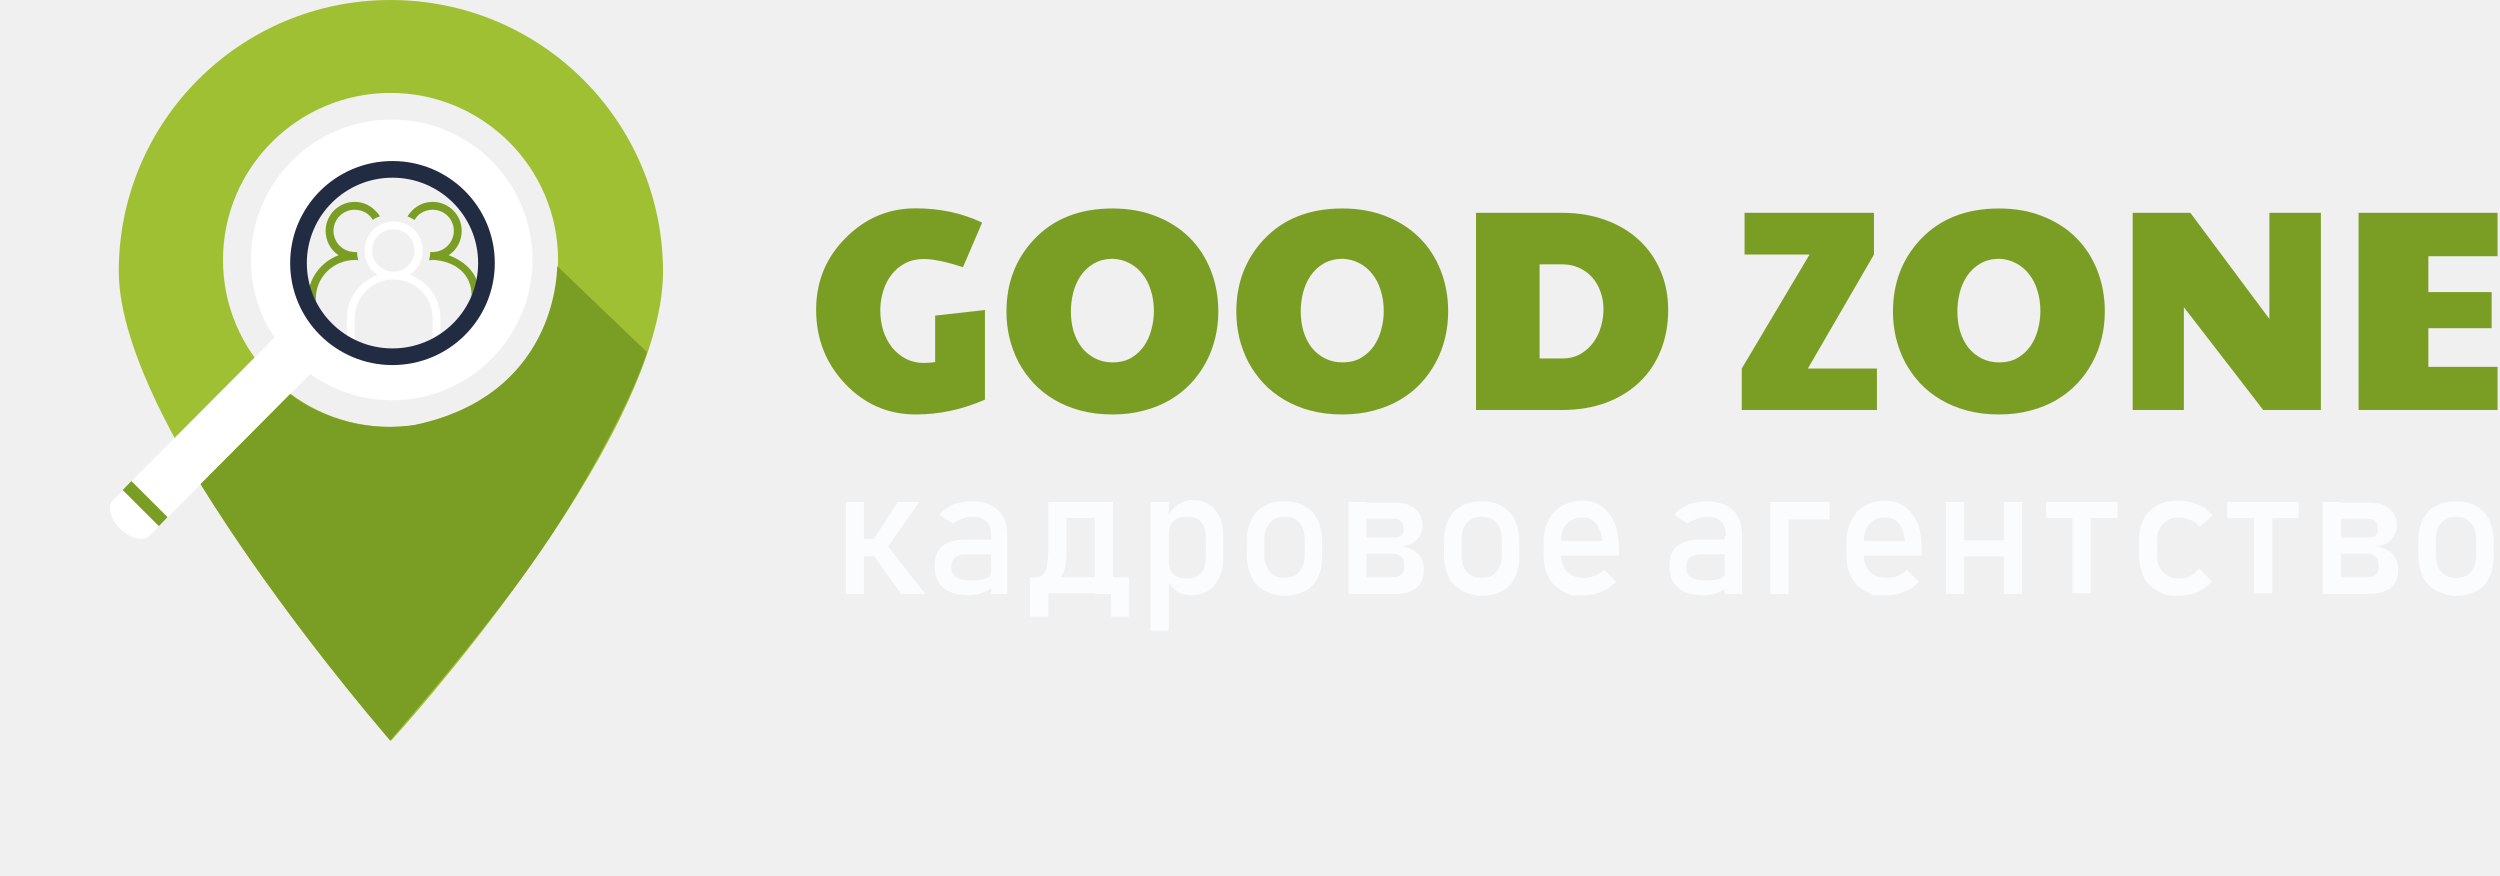
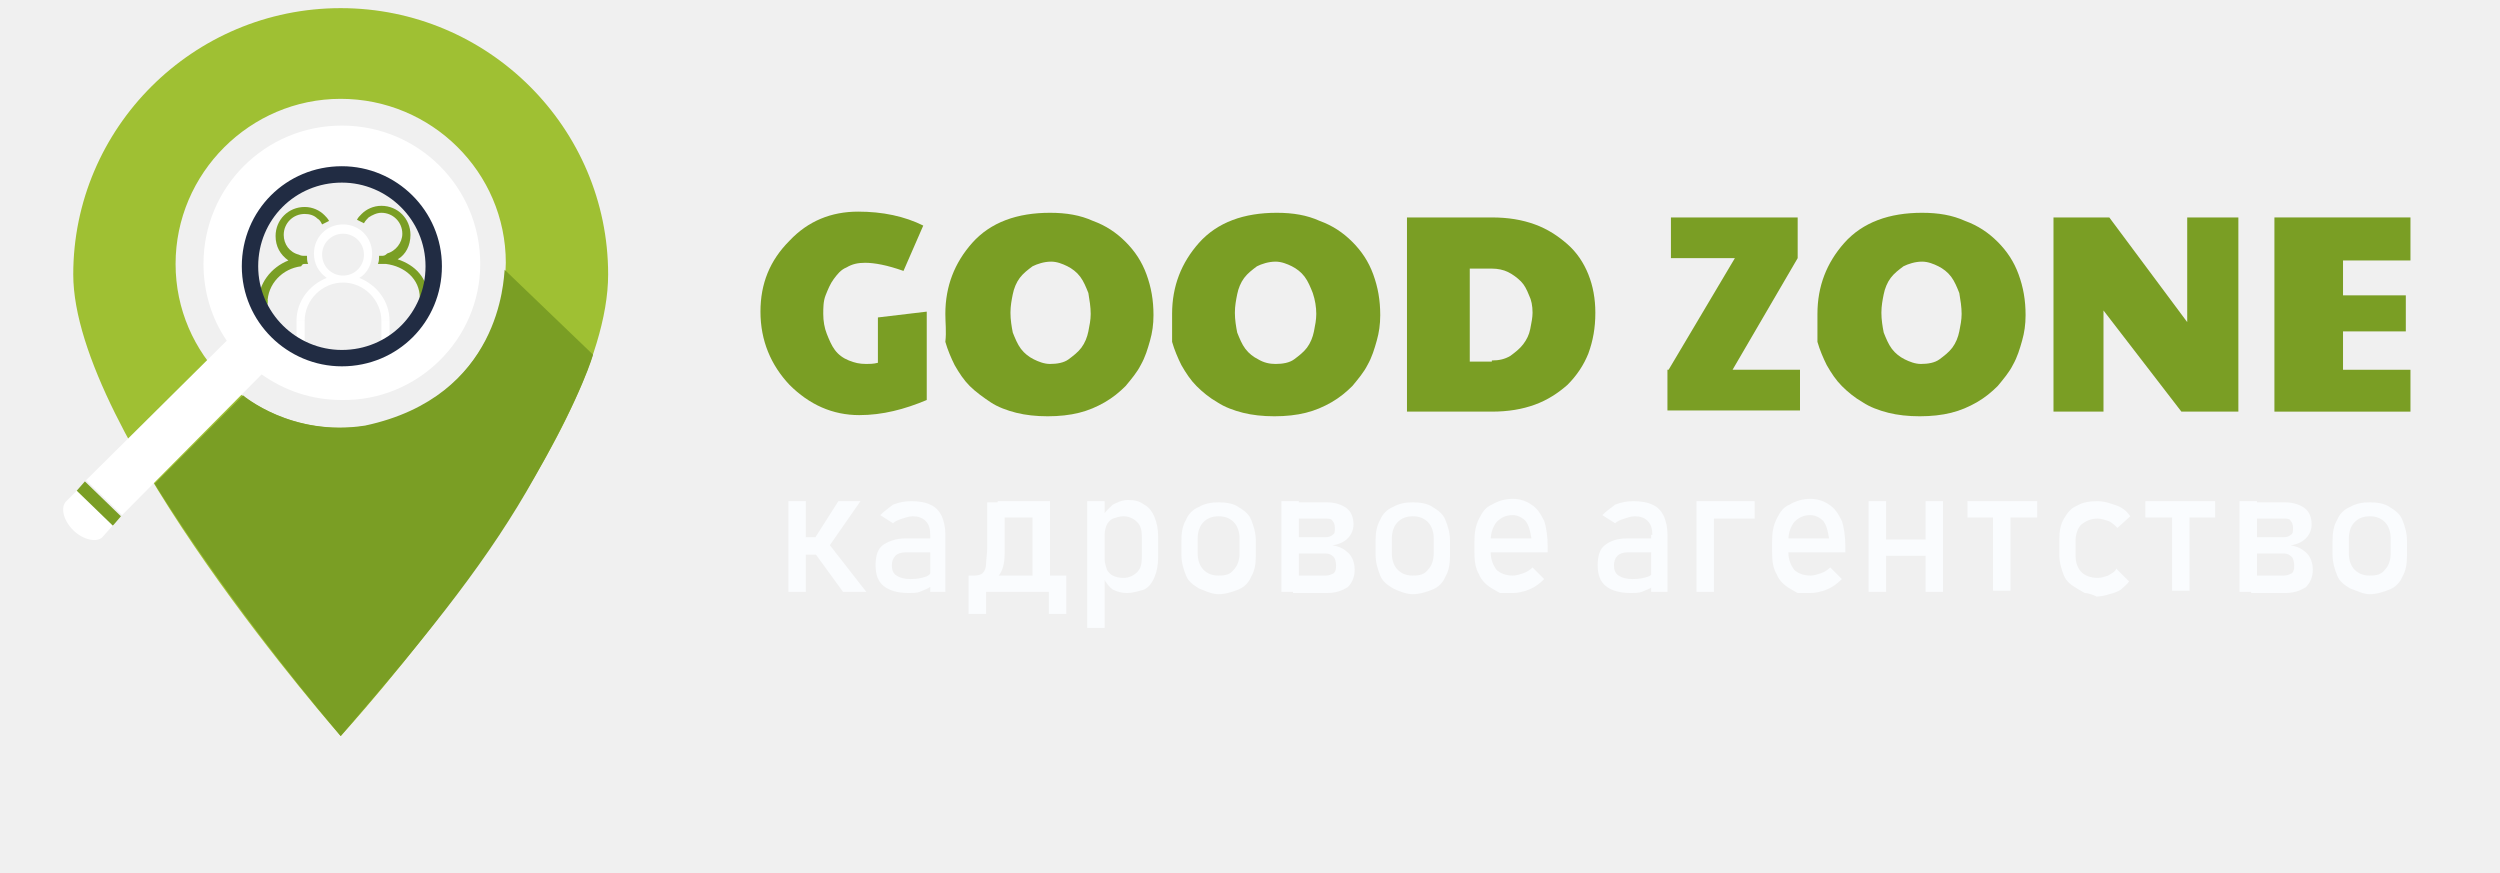
- <svg xmlns="http://www.w3.org/2000/svg" width="300" height="105" viewBox="0 0 300 105" fill="none">
-   <path d="M46.861 0C28.834 0 14.252 14.583 14.252 32.554C14.252 51.794 46.909 88.911 46.909 88.911C46.909 88.911 79.565 53.206 79.565 32.554C79.518 14.583 64.936 0 46.861 0ZM46.861 51.23C35.771 51.23 26.758 42.245 26.758 31.189C26.758 20.134 35.771 11.149 46.861 11.149C57.952 11.149 66.965 20.134 66.965 31.189C66.965 42.292 57.999 51.23 46.861 51.23Z" fill="#9FC033" />
-   <path d="M18.971 63.273L19.16 63.085L14.818 58.757L14.724 58.851L13.591 59.98C12.836 60.733 13.214 62.285 14.441 63.461C15.62 64.637 17.225 65.013 17.933 64.308L18.971 63.273Z" fill="white" />
-   <path d="M20.104 62.05L15.762 57.722L14.724 58.804L19.066 63.132L19.207 62.991L20.104 62.05Z" fill="#7A9E24" />
-   <path d="M63.898 31.189C63.898 21.875 56.347 14.348 47.003 14.348C37.659 14.348 30.108 21.875 30.108 31.189C30.108 34.624 31.146 37.823 32.94 40.504L15.809 57.722L20.151 62.05L37.234 44.879C40.019 46.855 43.369 48.031 47.05 48.031C56.3 48.031 63.898 40.504 63.898 31.189ZM35.111 31.425C35.111 24.886 40.443 19.57 47.003 19.57C53.562 19.57 58.895 24.886 58.895 31.425C58.895 37.964 53.562 43.28 47.003 43.28C40.396 43.28 35.111 37.964 35.111 31.425Z" fill="white" />
-   <path d="M49.174 32.977C50.118 32.366 50.731 31.284 50.731 30.061C50.731 28.132 49.174 26.579 47.239 26.579C45.304 26.579 43.747 28.132 43.747 30.061C43.747 31.284 44.36 32.366 45.304 32.977C43.181 33.777 41.623 35.8 41.623 38.199H42.567C42.567 35.612 44.644 33.542 47.239 33.542C49.835 33.542 51.911 35.612 51.911 38.199H52.855C52.855 35.8 51.298 33.73 49.174 32.977ZM44.644 30.061C44.644 28.649 45.776 27.52 47.192 27.52C48.608 27.52 49.74 28.649 49.74 30.061C49.74 31.472 48.608 32.601 47.192 32.601C45.823 32.601 44.644 31.472 44.644 30.061Z" fill="white" />
-   <path d="M53.846 30.625C54.79 30.013 55.403 28.931 55.403 27.708C55.403 25.78 53.846 24.227 51.911 24.227C50.967 24.227 50.118 24.604 49.504 25.215C49.268 25.45 49.079 25.686 48.891 25.968C49.174 26.062 49.457 26.25 49.74 26.391C49.929 26.109 50.118 25.874 50.354 25.686C50.778 25.356 51.345 25.168 51.911 25.168C53.327 25.168 54.459 26.297 54.459 27.708C54.459 28.884 53.657 29.872 52.572 30.155C52.336 30.202 52.1 30.249 51.864 30.249C51.769 30.249 51.722 30.249 51.628 30.249C51.628 30.578 51.581 30.907 51.486 31.237C51.628 31.237 51.769 31.189 51.911 31.189C52.1 31.189 52.288 31.189 52.477 31.237C54.79 31.519 56.583 33.024 56.583 35.376H57.527C57.527 32.977 55.969 31.425 53.846 30.625Z" fill="#7A9E24" />
-   <path d="M42.567 31.189C42.709 31.189 42.85 31.189 42.992 31.237C42.897 30.907 42.85 30.578 42.85 30.249C42.756 30.249 42.709 30.249 42.614 30.249C42.378 30.249 42.142 30.202 41.906 30.155C40.821 29.872 40.019 28.884 40.019 27.708C40.019 26.297 41.151 25.168 42.567 25.168C43.133 25.168 43.7 25.356 44.124 25.686C44.36 25.874 44.596 26.109 44.738 26.391C44.974 26.203 45.257 26.062 45.587 25.968C45.446 25.686 45.21 25.45 44.974 25.215C44.36 24.604 43.511 24.227 42.567 24.227C40.632 24.227 39.075 25.78 39.075 27.708C39.075 28.931 39.688 30.013 40.632 30.625C38.508 31.425 36.951 33.448 36.951 35.847H37.895C37.895 33.448 39.688 31.519 42.001 31.237C42.19 31.237 42.378 31.189 42.567 31.189Z" fill="#7A9E24" />
-   <path d="M115.559 32.058C113.556 31.408 111.981 31.083 110.833 31.083C109.989 31.083 109.241 31.257 108.588 31.604C107.946 31.951 107.406 32.411 106.967 32.982C106.528 33.553 106.196 34.214 105.971 34.965C105.746 35.704 105.634 36.466 105.634 37.25C105.634 38.124 105.758 38.947 106.005 39.721C106.264 40.482 106.618 41.149 107.069 41.72C107.53 42.28 108.081 42.728 108.723 43.065C109.364 43.389 110.068 43.552 110.833 43.552C111.249 43.552 111.711 43.518 112.217 43.451V37.872L118.193 37.2V47.955C115.503 49.142 112.735 49.736 109.888 49.736C106.579 49.736 103.76 48.515 101.431 46.072C99.101 43.619 97.936 40.65 97.936 37.166C97.936 33.772 99.124 30.893 101.498 28.529C103.839 26.176 106.624 25 109.854 25C112.802 25 115.469 25.571 117.855 26.714L115.559 32.058Z" fill="#7A9E24" />
-   <path d="M120.775 37.401C120.775 33.985 121.867 31.105 124.05 28.764C126.38 26.266 129.531 25.017 133.503 25.017C135.439 25.017 137.189 25.331 138.753 25.958C140.317 26.574 141.651 27.431 142.754 28.529C143.857 29.627 144.706 30.938 145.303 32.461C145.899 33.973 146.197 35.62 146.197 37.401C146.197 38.477 146.074 39.53 145.826 40.561C145.578 41.591 145.207 42.566 144.712 43.485C144.228 44.392 143.626 45.232 142.906 46.005C142.185 46.767 141.353 47.428 140.407 47.988C139.473 48.537 138.427 48.963 137.268 49.265C136.12 49.579 134.865 49.736 133.503 49.736C132.108 49.736 130.825 49.579 129.655 49.265C128.495 48.952 127.443 48.515 126.498 47.955C125.553 47.394 124.72 46.728 124 45.955C123.291 45.182 122.694 44.342 122.21 43.434C121.738 42.516 121.378 41.547 121.13 40.527C120.894 39.508 120.775 38.466 120.775 37.401ZM133.503 43.485C134.392 43.485 135.146 43.3 135.765 42.93C136.395 42.549 136.908 42.067 137.301 41.485C137.707 40.891 137.999 40.23 138.179 39.502C138.37 38.774 138.466 38.062 138.466 37.368C138.466 36.46 138.348 35.631 138.112 34.881C137.887 34.119 137.555 33.464 137.116 32.915C136.688 32.355 136.165 31.912 135.546 31.587C134.938 31.262 134.257 31.083 133.503 31.049C132.603 31.072 131.838 31.274 131.208 31.654C130.577 32.035 130.06 32.528 129.655 33.133C129.261 33.727 128.968 34.399 128.777 35.15C128.597 35.889 128.507 36.629 128.507 37.368C128.507 38.242 128.619 39.054 128.844 39.804C129.081 40.544 129.413 41.188 129.84 41.737C130.279 42.275 130.808 42.7 131.427 43.014C132.046 43.328 132.738 43.485 133.503 43.485Z" fill="#7A9E24" />
-   <path d="M148.358 37.401C148.358 33.985 149.45 31.105 151.633 28.764C153.962 26.266 157.113 25.017 161.086 25.017C163.022 25.017 164.771 25.331 166.336 25.958C167.9 26.574 169.233 27.431 170.336 28.529C171.439 29.627 172.289 30.938 172.885 32.461C173.482 33.973 173.78 35.62 173.78 37.401C173.78 38.477 173.656 39.53 173.409 40.561C173.161 41.591 172.79 42.566 172.294 43.485C171.811 44.392 171.209 45.232 170.488 46.005C169.768 46.767 168.935 47.428 167.99 47.988C167.056 48.537 166.009 48.963 164.85 49.265C163.702 49.579 162.448 49.736 161.086 49.736C159.69 49.736 158.408 49.579 157.237 49.265C156.078 48.952 155.026 48.515 154.081 47.955C153.135 47.394 152.302 46.728 151.582 45.955C150.873 45.182 150.277 44.342 149.793 43.434C149.32 42.516 148.96 41.547 148.713 40.527C148.476 39.508 148.358 38.466 148.358 37.401ZM161.086 43.485C161.975 43.485 162.729 43.3 163.348 42.93C163.978 42.549 164.49 42.067 164.884 41.485C165.289 40.891 165.582 40.23 165.762 39.502C165.953 38.774 166.049 38.062 166.049 37.368C166.049 36.46 165.931 35.631 165.694 34.881C165.469 34.119 165.137 33.464 164.698 32.915C164.271 32.355 163.747 31.912 163.128 31.587C162.521 31.262 161.84 31.083 161.086 31.049C160.186 31.072 159.42 31.274 158.79 31.654C158.16 32.035 157.642 32.528 157.237 33.133C156.843 33.727 156.551 34.399 156.359 35.15C156.179 35.889 156.089 36.629 156.089 37.368C156.089 38.242 156.202 39.054 156.427 39.804C156.663 40.544 156.995 41.188 157.423 41.737C157.862 42.275 158.391 42.7 159.01 43.014C159.629 43.328 160.321 43.485 161.086 43.485Z" fill="#7A9E24" />
-   <path d="M177.122 25.538H187.453C189.377 25.538 191.122 25.829 192.686 26.412C194.25 26.983 195.584 27.784 196.687 28.814C197.801 29.845 198.662 31.078 199.269 32.511C199.877 33.934 200.181 35.497 200.181 37.2C200.181 38.992 199.877 40.628 199.269 42.107C198.673 43.574 197.818 44.834 196.704 45.888C195.589 46.941 194.25 47.758 192.686 48.341C191.122 48.912 189.377 49.198 187.453 49.198H177.122V25.538ZM187.453 43.014C188.32 43.014 189.062 42.829 189.681 42.459C190.311 42.09 190.829 41.619 191.234 41.048C191.639 40.477 191.938 39.844 192.129 39.149C192.32 38.455 192.416 37.782 192.416 37.133C192.416 36.348 192.292 35.626 192.045 34.965C191.808 34.304 191.471 33.733 191.032 33.251C190.593 32.769 190.07 32.394 189.462 32.125C188.854 31.856 188.185 31.722 187.453 31.722H184.752V43.014H187.453Z" fill="#7A9E24" />
-   <path d="M209.009 44.224L217.146 30.545H209.347V25.538H224.877V30.545L216.943 44.224H225.231V49.198H209.009V44.224Z" fill="#7A9E24" />
-   <path d="M227.156 37.401C227.156 33.985 228.247 31.105 230.431 28.764C232.76 26.266 235.911 25.017 239.884 25.017C241.819 25.017 243.569 25.331 245.133 25.958C246.698 26.574 248.031 27.431 249.134 28.529C250.237 29.627 251.087 30.938 251.683 32.461C252.279 33.973 252.578 35.62 252.578 37.401C252.578 38.477 252.454 39.53 252.206 40.561C251.959 41.591 251.587 42.566 251.092 43.485C250.608 44.392 250.006 45.232 249.286 46.005C248.566 46.767 247.733 47.428 246.788 47.988C245.854 48.537 244.807 48.963 243.648 49.265C242.5 49.579 241.245 49.736 239.884 49.736C238.488 49.736 237.205 49.579 236.035 49.265C234.876 48.952 233.824 48.515 232.878 47.955C231.933 47.394 231.1 46.728 230.38 45.955C229.671 45.182 229.075 44.342 228.591 43.434C228.118 42.516 227.758 41.547 227.51 40.527C227.274 39.508 227.156 38.466 227.156 37.401ZM239.884 43.485C240.773 43.485 241.527 43.3 242.146 42.93C242.776 42.549 243.288 42.067 243.682 41.485C244.087 40.891 244.379 40.23 244.56 39.502C244.751 38.774 244.846 38.062 244.846 37.368C244.846 36.46 244.728 35.631 244.492 34.881C244.267 34.119 243.935 33.464 243.496 32.915C243.068 32.355 242.545 31.912 241.926 31.587C241.318 31.262 240.638 31.083 239.884 31.049C238.983 31.072 238.218 31.274 237.588 31.654C236.958 32.035 236.44 32.528 236.035 33.133C235.641 33.727 235.348 34.399 235.157 35.15C234.977 35.889 234.887 36.629 234.887 37.368C234.887 38.242 235 39.054 235.225 39.804C235.461 40.544 235.793 41.188 236.221 41.737C236.659 42.275 237.188 42.7 237.807 43.014C238.426 43.328 239.118 43.485 239.884 43.485Z" fill="#7A9E24" />
-   <path d="M255.92 25.538H262.841L272.328 38.275V25.538H278.506V49.198H271.585L262.064 36.864V49.198H255.92V25.538Z" fill="#7A9E24" />
-   <path d="M283.03 25.538H299.708V30.747H291.403V35.049H298.999V39.384H291.403V44.022H299.708V49.198H283.03V25.538Z" fill="#7A9E24" />
-   <path d="M66.871 31.942L77.631 42.245C77.631 42.245 76.451 46.714 70.505 57.157C65.078 66.754 58.471 75.269 46.814 88.864C32.138 71.6 24.068 58.098 24.068 58.098L34.828 47.278C34.828 47.278 40.727 52.359 49.74 50.995C66.54 47.466 66.824 33.118 66.871 31.942Z" fill="#7A9E24" />
-   <path d="M101.495 60.242H103.675V71.269H101.495V60.242ZM102.545 64.669H106.501V66.761H102.545V64.669ZM104.725 64.91L107.713 60.242H110.297L105.694 66.842L104.725 64.91ZM104.806 66.6L106.501 65.474L111.023 71.269H108.116L104.806 66.6Z" fill="#FAFCFE" />
-   <path d="M113.203 70.544C112.557 69.981 112.154 69.096 112.154 67.969C112.154 66.842 112.477 66.037 113.042 65.554C113.607 65.071 114.576 64.749 115.868 64.749H119.017L119.179 66.52H115.868C115.303 66.52 114.899 66.681 114.576 66.922C114.334 67.164 114.172 67.566 114.172 68.049C114.172 68.613 114.334 69.015 114.737 69.257C115.141 69.498 115.706 69.659 116.433 69.659C117.241 69.659 117.887 69.579 118.29 69.418C118.694 69.257 118.936 68.935 118.936 68.613L119.179 70.142C119.017 70.464 118.775 70.706 118.452 70.867C118.129 71.028 117.806 71.189 117.483 71.269C117.079 71.35 116.675 71.43 116.272 71.43C114.899 71.43 113.849 71.108 113.203 70.544ZM118.936 64.266C118.936 63.542 118.775 62.978 118.371 62.576C117.967 62.173 117.402 62.012 116.756 62.012C116.352 62.012 115.868 62.093 115.464 62.254C115.06 62.415 114.657 62.576 114.334 62.817L112.719 61.771C113.123 61.288 113.688 60.885 114.334 60.563C114.98 60.322 115.787 60.161 116.595 60.161C117.483 60.161 118.29 60.322 118.936 60.644C119.582 60.966 120.067 61.449 120.39 62.012C120.713 62.656 120.874 63.381 120.874 64.186V71.269H118.936V64.266Z" fill="#FAFCFE" />
-   <path d="M123.62 69.257H134.279V71.189H123.62V69.257ZM123.62 69.257H125.801V74.006H123.62V69.257ZM123.943 69.257H124.186C124.589 69.257 124.993 69.176 125.155 68.935C125.397 68.693 125.558 68.291 125.639 67.808C125.72 67.325 125.801 66.6 125.801 65.796V60.242H127.981V66.52C127.981 67.808 127.738 68.774 127.173 69.418C126.689 70.062 125.881 70.384 124.912 70.384H124.67L123.943 69.257ZM127.173 60.242H132.099V62.173H127.173V60.242ZM131.372 60.242H133.552V71.269H131.372V60.242ZM133.31 69.257H135.49V74.006H133.31V69.257Z" fill="#FAFCFE" />
-   <path d="M138.074 60.242H140.254V75.696H138.074V60.242ZM141.223 70.947C140.738 70.625 140.335 70.142 140.092 69.579L140.254 67.244C140.254 67.727 140.335 68.13 140.496 68.452C140.658 68.774 140.9 69.015 141.223 69.176C141.546 69.337 141.95 69.418 142.434 69.418C143.161 69.418 143.726 69.176 144.13 68.774C144.533 68.371 144.695 67.727 144.695 66.922V64.508C144.695 63.703 144.533 63.059 144.13 62.656C143.726 62.173 143.161 62.012 142.434 62.012C141.95 62.012 141.546 62.093 141.223 62.254C140.9 62.415 140.658 62.656 140.496 62.978C140.335 63.3 140.254 63.703 140.254 64.186L140.012 62.093C140.335 61.449 140.819 60.966 141.304 60.563C141.869 60.242 142.434 60 143.08 60C143.887 60 144.533 60.161 145.099 60.563C145.664 60.885 146.068 61.449 146.391 62.093C146.714 62.737 146.794 63.542 146.794 64.508V66.922C146.794 67.888 146.633 68.693 146.31 69.337C145.987 69.981 145.583 70.544 145.018 70.867C144.453 71.189 143.726 71.43 142.919 71.43C142.353 71.43 141.707 71.269 141.223 70.947Z" fill="#FAFCFE" />
-   <path d="M151.72 70.867C151.074 70.464 150.509 69.981 150.186 69.257C149.863 68.532 149.621 67.647 149.621 66.681V64.91C149.621 63.944 149.782 63.059 150.186 62.334C150.509 61.61 151.074 61.046 151.72 60.724C152.366 60.322 153.254 60.161 154.142 60.161C155.031 60.161 155.919 60.322 156.565 60.724C157.211 61.127 157.776 61.61 158.099 62.334C158.422 63.059 158.664 63.864 158.664 64.91V66.761C158.664 67.727 158.503 68.613 158.099 69.337C157.776 70.062 157.211 70.625 156.565 70.947C155.919 71.269 155.031 71.51 154.142 71.51C153.254 71.51 152.366 71.189 151.72 70.867ZM155.919 68.613C156.323 68.13 156.565 67.486 156.565 66.6V64.749C156.565 63.864 156.323 63.22 155.919 62.737C155.515 62.254 154.95 62.012 154.142 62.012C153.335 62.012 152.77 62.254 152.366 62.737C151.962 63.22 151.72 63.864 151.72 64.749V66.6C151.72 67.486 151.962 68.13 152.366 68.613C152.77 69.096 153.335 69.337 154.142 69.337C154.95 69.337 155.515 69.096 155.919 68.613Z" fill="#FAFCFE" />
-   <path d="M161.813 60.242H163.994V71.269H161.813V60.242ZM163.105 69.257H167.224C167.627 69.257 167.95 69.176 168.192 68.935C168.435 68.693 168.515 68.371 168.515 67.888C168.515 67.405 168.435 67.083 168.192 66.842C167.95 66.6 167.627 66.439 167.224 66.439H163.105V64.508H167.224C167.627 64.508 167.87 64.427 168.112 64.266C168.354 64.105 168.435 63.783 168.435 63.461C168.435 63.059 168.354 62.737 168.112 62.576C167.95 62.334 167.627 62.254 167.304 62.254H163.186V60.322H167.385C168.435 60.322 169.242 60.563 169.807 61.046C170.373 61.529 170.696 62.173 170.696 63.059C170.696 63.703 170.453 64.266 170.05 64.749C169.646 65.151 169.081 65.474 168.273 65.554C169.081 65.715 169.727 66.037 170.211 66.52C170.696 67.003 170.857 67.647 170.857 68.452C170.857 69.337 170.534 70.062 169.969 70.544C169.323 71.028 168.515 71.269 167.385 71.269H163.267V69.257H163.105Z" fill="#FAFCFE" />
-   <path d="M175.379 70.867C174.733 70.464 174.168 69.981 173.845 69.257C173.522 68.532 173.28 67.647 173.28 66.681V64.91C173.28 63.944 173.441 63.059 173.845 62.334C174.168 61.61 174.733 61.046 175.379 60.724C176.025 60.322 176.913 60.161 177.802 60.161C178.69 60.161 179.578 60.322 180.224 60.724C180.87 61.127 181.435 61.61 181.758 62.334C182.081 63.059 182.323 63.864 182.323 64.91V66.761C182.323 67.727 182.162 68.613 181.758 69.337C181.435 70.062 180.87 70.625 180.224 70.947C179.578 71.269 178.69 71.51 177.802 71.51C176.913 71.51 176.025 71.189 175.379 70.867ZM179.578 68.613C179.982 68.13 180.224 67.486 180.224 66.6V64.749C180.224 63.864 179.982 63.22 179.578 62.737C179.174 62.254 178.609 62.012 177.802 62.012C176.994 62.012 176.429 62.254 176.025 62.737C175.621 63.22 175.379 63.864 175.379 64.749V66.6C175.379 67.486 175.621 68.13 176.025 68.613C176.429 69.096 176.994 69.337 177.802 69.337C178.609 69.337 179.174 69.096 179.578 68.613Z" fill="#FAFCFE" />
-   <path d="M188.46 71.43C188.46 71.43 188.137 71.269 187.411 70.867C186.684 70.464 186.119 69.901 185.796 69.176C185.392 68.452 185.23 67.566 185.23 66.52V65.312C185.23 64.186 185.392 63.3 185.796 62.495C186.199 61.69 186.684 61.127 187.411 60.724C188.137 60.322 188.945 60.081 189.914 60.081C190.802 60.081 191.609 60.322 192.255 60.805C192.901 61.288 193.386 61.932 193.79 62.817C194.113 63.703 194.274 64.749 194.274 65.957V66.681H186.845V64.91H192.255C192.175 64.025 191.932 63.3 191.529 62.817C191.125 62.334 190.56 62.093 189.914 62.093C189.106 62.093 188.46 62.334 187.976 62.898C187.491 63.461 187.33 64.186 187.33 65.151V66.52C187.33 67.405 187.572 68.13 188.057 68.613C188.541 69.096 189.187 69.337 190.075 69.337C190.479 69.337 190.964 69.257 191.367 69.096C191.771 68.935 192.175 68.693 192.498 68.371L193.951 69.82C193.386 70.383 192.821 70.786 192.094 71.028C191.448 71.35 190.721 71.43 190.075 71.43C188.945 71.43 188.46 71.43 188.46 71.43Z" fill="#FAFCFE" />
-   <path d="M201.38 70.544C200.734 69.981 200.33 69.096 200.33 67.969C200.33 66.842 200.653 66.037 201.218 65.554C201.864 64.991 202.752 64.749 204.044 64.749H207.193L207.355 66.52H204.044C203.479 66.52 203.075 66.681 202.752 66.922C202.51 67.164 202.349 67.566 202.349 68.049C202.349 68.613 202.51 69.015 202.914 69.257C203.317 69.498 203.883 69.659 204.609 69.659C205.417 69.659 206.063 69.579 206.467 69.418C206.87 69.257 207.113 68.935 207.113 68.613L207.355 70.142C207.193 70.464 206.951 70.706 206.628 70.867C206.386 71.028 205.982 71.189 205.659 71.269C205.255 71.35 204.852 71.43 204.448 71.43C203.075 71.43 202.026 71.108 201.38 70.544ZM207.113 64.266C207.113 63.542 206.951 62.978 206.547 62.576C206.144 62.173 205.578 62.012 204.932 62.012C204.529 62.012 204.044 62.093 203.64 62.254C203.237 62.415 202.833 62.576 202.51 62.817L200.895 61.771C201.299 61.288 201.864 60.885 202.51 60.563C203.156 60.322 203.963 60.161 204.771 60.161C205.659 60.161 206.467 60.322 207.113 60.644C207.759 60.966 208.243 61.449 208.566 62.012C208.889 62.656 209.051 63.381 209.051 64.186V71.269H206.951V64.266H207.113Z" fill="#FAFCFE" />
-   <path d="M212.442 60.242H214.622V71.269H212.442V60.242ZM213.573 60.242H219.548V62.334H213.573V60.242Z" fill="#FAFCFE" />
-   <path d="M224.797 71.43C224.797 71.43 224.474 71.269 223.747 70.867C223.02 70.464 222.455 69.901 222.132 69.176C221.728 68.452 221.567 67.566 221.567 66.52V65.312C221.567 64.186 221.728 63.3 222.132 62.495C222.536 61.69 223.02 61.127 223.747 60.724C224.474 60.322 225.281 60.081 226.25 60.081C227.138 60.081 227.946 60.322 228.592 60.805C229.238 61.288 229.722 61.932 230.126 62.817C230.449 63.703 230.61 64.749 230.61 65.957V66.681H223.182V64.91H228.592C228.511 64.025 228.269 63.3 227.865 62.817C227.461 62.334 226.896 62.093 226.25 62.093C225.443 62.093 224.797 62.334 224.312 62.898C223.828 63.461 223.666 64.186 223.666 65.151V66.52C223.666 67.405 223.908 68.13 224.393 68.613C224.877 69.096 225.523 69.337 226.411 69.337C226.815 69.337 227.3 69.257 227.703 69.096C228.107 68.935 228.511 68.693 228.834 68.371L230.287 69.82C229.722 70.383 229.157 70.786 228.43 71.028C227.784 71.35 227.057 71.43 226.411 71.43C225.281 71.43 224.797 71.43 224.797 71.43Z" fill="#FAFCFE" />
-   <path d="M233.518 60.242H235.698V71.269H233.518V60.242ZM234.81 64.83H241.592V66.761H234.81V64.83ZM240.462 60.242H242.642V71.269H240.462V60.242Z" fill="#FAFCFE" />
-   <path d="M245.548 60.242H254.108V62.173H245.548V60.242ZM248.698 61.368H250.878V71.189H248.698V61.368Z" fill="#FAFCFE" />
-   <path d="M259.921 71.43C259.921 71.43 259.598 71.269 258.872 70.867C258.145 70.464 257.58 69.981 257.257 69.257C256.934 68.532 256.691 67.647 256.691 66.681V64.83C256.691 63.864 256.853 62.978 257.257 62.254C257.66 61.529 258.145 61.046 258.872 60.644C259.598 60.242 260.406 60.081 261.455 60.081C262.021 60.081 262.586 60.161 263.07 60.322C263.555 60.483 264.039 60.644 264.443 60.885C264.847 61.127 265.17 61.449 265.493 61.851L263.959 63.22C263.636 62.898 263.313 62.576 262.828 62.415C262.424 62.254 261.94 62.093 261.536 62.093C260.729 62.093 260.083 62.334 259.598 62.817C259.114 63.3 258.872 63.944 258.872 64.83V66.681C258.872 67.566 259.114 68.21 259.598 68.693C260.083 69.176 260.729 69.418 261.536 69.418C262.021 69.418 262.424 69.337 262.828 69.096C263.232 68.854 263.636 68.613 263.878 68.21L265.412 69.74C265.17 70.142 264.766 70.384 264.362 70.706C263.959 70.947 263.474 71.189 262.99 71.269C262.505 71.43 261.94 71.51 261.375 71.51C260.406 71.43 259.921 71.43 259.921 71.43Z" fill="#FAFCFE" />
-   <path d="M267.269 60.242H275.829V62.173H267.269V60.242ZM270.499 61.368H272.679V71.189H270.499V61.368Z" fill="#FAFCFE" />
-   <path d="M278.736 60.242H280.916V71.269H278.736V60.242ZM280.028 69.257H284.146C284.549 69.257 284.872 69.176 285.115 68.935C285.357 68.693 285.438 68.371 285.438 67.888C285.438 67.405 285.357 67.083 285.115 66.842C284.872 66.6 284.549 66.439 284.146 66.439H280.028V64.508H284.146C284.549 64.508 284.792 64.427 285.034 64.266C285.276 64.105 285.357 63.783 285.357 63.461C285.357 63.059 285.276 62.737 285.034 62.576C284.872 62.334 284.549 62.254 284.226 62.254H280.108V60.322H284.307C285.357 60.322 286.164 60.563 286.73 61.046C287.295 61.529 287.618 62.173 287.618 63.059C287.618 63.703 287.376 64.266 286.972 64.749C286.568 65.151 286.003 65.474 285.195 65.554C286.003 65.715 286.649 66.037 287.133 66.52C287.618 67.003 287.779 67.647 287.779 68.452C287.779 69.337 287.456 70.062 286.891 70.544C286.245 71.028 285.438 71.269 284.307 71.269H280.189V69.257H280.028Z" fill="#FAFCFE" />
-   <path d="M292.301 70.867C291.655 70.464 291.09 69.981 290.767 69.257C290.444 68.532 290.202 67.647 290.202 66.681V64.91C290.202 63.944 290.363 63.059 290.767 62.334C291.09 61.61 291.655 61.046 292.301 60.724C292.947 60.322 293.835 60.161 294.723 60.161C295.612 60.161 296.5 60.322 297.146 60.724C297.792 61.127 298.357 61.61 298.68 62.334C299.003 63.059 299.245 63.864 299.245 64.91V66.761C299.245 67.727 299.084 68.613 298.68 69.337C298.357 70.062 297.792 70.625 297.146 70.947C296.5 71.269 295.612 71.51 294.723 71.51C293.835 71.51 293.028 71.189 292.301 70.867ZM296.5 68.613C296.904 68.13 297.146 67.486 297.146 66.6V64.749C297.146 63.864 296.904 63.22 296.5 62.737C296.096 62.254 295.531 62.012 294.723 62.012C293.916 62.012 293.351 62.254 292.947 62.737C292.543 63.22 292.301 63.864 292.301 64.749V66.6C292.301 67.486 292.543 68.13 292.947 68.613C293.351 69.096 293.916 69.337 294.723 69.337C295.531 69.337 296.096 69.096 296.5 68.613Z" fill="#FAFCFE" />
-   <path d="M57.432 37.023L56.583 37.493V35.423H57.527L57.432 37.023Z" fill="#77B219" />
-   <path d="M37.895 35.612H36.951V37.258H37.895V35.612Z" fill="#77B219" />
-   <path d="M42.567 41.727L41.623 41.257V38.199H42.567V41.727Z" fill="white" />
-   <path d="M52.855 38.199H51.911V41.257H52.855V38.199Z" fill="white" />
-   <path d="M47.097 42.809C53.327 42.809 58.376 37.775 58.376 31.566C58.376 25.356 53.327 20.323 47.097 20.323C40.868 20.323 35.819 25.356 35.819 31.566C35.819 37.775 40.868 42.809 47.097 42.809Z" stroke="#212C43" stroke-width="2" stroke-miterlimit="10" />
+ <svg xmlns="http://www.w3.org/2000/svg" version="1.1" id="Layer_1" x="0px" y="0px" width="215px" height="75px" viewBox="0 0 215 75" enable-background="new 0 0 215 75" xml:space="preserve">
+   <path fill="#9FC033" d="M29.3,0.7c-12.7,0-23,10.3-23,22.9c0,13.6,23,39.7,23,39.7s23-25.1,23-39.7C52.3,11,42,0.7,29.3,0.7z   M29.3,36.8c-7.8,0-14.2-6.3-14.2-14.1S21.5,8.5,29.3,8.5s14.2,6.3,14.2,14.1C43.4,30.5,37.1,36.8,29.3,36.8z" />
+   <path fill="#FFFFFF" d="M9.6,45.3l0.1-0.1l-3.1-3l-0.1,0.1l-0.8,0.8c-0.5,0.5-0.3,1.6,0.6,2.5c0.8,0.8,2,1.1,2.5,0.6L9.6,45.3z" />
+   <path fill="#7A9E24" d="M10.4,44.4l-3.1-3l-0.7,0.8l3.1,3l0.1-0.1L10.4,44.4z" />
+   <path fill="#FFFFFF" d="M41.3,22.7c0-6.6-5.3-11.9-11.9-11.9s-11.9,5.3-11.9,11.9c0,2.4,0.7,4.7,2,6.6L7.4,41.3l3.1,3l12-12.1  c2,1.4,4.3,2.2,6.9,2.2C35.9,34.5,41.3,29.2,41.3,22.7z M21,22.8c0-4.6,3.8-8.3,8.4-8.3c4.6,0,8.4,3.7,8.4,8.3  c0,4.6-3.8,8.3-8.4,8.3C24.7,31.2,21,27.4,21,22.8z" />
+   <path fill="#FFFFFF" d="M30.9,23.9c0.7-0.4,1.1-1.2,1.1-2.1c0-1.4-1.1-2.5-2.5-2.5c-1.4,0-2.5,1.1-2.5,2.5c0,0.9,0.4,1.6,1.1,2.1  c-1.5,0.6-2.6,2-2.6,3.7h0.7c0-1.8,1.5-3.3,3.3-3.3c1.8,0,3.3,1.5,3.3,3.3h0.7C33.5,25.9,32.4,24.5,30.9,23.9z M27.7,21.9  c0-1,0.8-1.8,1.8-1.8c1,0,1.8,0.8,1.8,1.8c0,1-0.8,1.8-1.8,1.8C28.5,23.7,27.7,22.9,27.7,21.9z" />
+   <path fill="#7A9E24" d="M34.2,22.3c0.7-0.4,1.1-1.2,1.1-2.1c0-1.4-1.1-2.5-2.5-2.5c-0.7,0-1.3,0.3-1.7,0.7c-0.2,0.2-0.3,0.3-0.4,0.5  c0.2,0.1,0.4,0.2,0.6,0.3c0.1-0.2,0.3-0.4,0.4-0.5c0.3-0.2,0.7-0.4,1.1-0.4c1,0,1.8,0.8,1.8,1.8c0,0.8-0.6,1.5-1.3,1.7  C33.1,22,33,22,32.8,22c-0.1,0-0.1,0-0.2,0c0,0.2,0,0.5-0.1,0.7c0.1,0,0.2,0,0.3,0c0.1,0,0.3,0,0.4,0c1.6,0.2,2.9,1.3,2.9,2.9h0.7  C36.8,23.9,35.7,22.8,34.2,22.3z" />
+   <path fill="#7A9E24" d="M26.2,22.7c0.1,0,0.2,0,0.3,0c-0.1-0.2-0.1-0.5-0.1-0.7c-0.1,0-0.1,0-0.2,0c-0.2,0-0.3,0-0.5-0.1  c-0.8-0.2-1.3-0.9-1.3-1.7c0-1,0.8-1.8,1.8-1.8c0.4,0,0.8,0.1,1.1,0.4c0.2,0.1,0.3,0.3,0.4,0.5c0.2-0.1,0.4-0.2,0.6-0.3  c-0.1-0.2-0.3-0.4-0.4-0.5c-0.4-0.4-1-0.7-1.7-0.7c-1.4,0-2.5,1.1-2.5,2.5c0,0.9,0.4,1.6,1.1,2.1c-1.5,0.6-2.6,2-2.6,3.7H23  c0-1.7,1.3-3,2.9-3.2C26,22.7,26.1,22.7,26.2,22.7z" />
+   <path fill="#7A9E24" d="M77.7,23.3c-1.4-0.5-2.5-0.7-3.3-0.7c-0.6,0-1.1,0.1-1.6,0.4c-0.5,0.2-0.8,0.6-1.1,1  c-0.3,0.4-0.5,0.9-0.7,1.4c-0.2,0.5-0.2,1.1-0.2,1.6c0,0.6,0.1,1.2,0.3,1.7c0.2,0.5,0.4,1,0.7,1.4c0.3,0.4,0.7,0.7,1.2,0.9  c0.5,0.2,0.9,0.3,1.5,0.3c0.3,0,0.6,0,1-0.1v-3.9l4.2-0.5v7.6c-1.9,0.8-3.8,1.3-5.8,1.3c-2.3,0-4.3-0.9-6-2.6  c-1.6-1.7-2.5-3.8-2.5-6.3c0-2.4,0.8-4.4,2.5-6.1c1.6-1.7,3.6-2.5,5.9-2.5c2.1,0,4,0.4,5.6,1.2L77.7,23.3z" />
+   <path fill="#7A9E24" d="M81.3,27c0-2.4,0.8-4.4,2.3-6.1c1.6-1.8,3.9-2.6,6.7-2.6c1.4,0,2.6,0.2,3.7,0.7c1.1,0.4,2,1,2.8,1.8  c0.8,0.8,1.4,1.7,1.8,2.8c0.4,1.1,0.6,2.2,0.6,3.5c0,0.8-0.1,1.5-0.3,2.2c-0.2,0.7-0.4,1.4-0.8,2.1c-0.3,0.6-0.8,1.2-1.3,1.8  c-0.5,0.5-1.1,1-1.8,1.4c-0.7,0.4-1.4,0.7-2.2,0.9c-0.8,0.2-1.7,0.3-2.7,0.3c-1,0-1.9-0.1-2.7-0.3c-0.8-0.2-1.6-0.5-2.2-0.9  s-1.3-0.9-1.8-1.4c-0.5-0.5-0.9-1.1-1.3-1.8c-0.3-0.6-0.6-1.3-0.8-2C81.4,28.5,81.3,27.8,81.3,27z M90.3,31.3c0.6,0,1.2-0.1,1.6-0.4  c0.4-0.3,0.8-0.6,1.1-1c0.3-0.4,0.5-0.9,0.6-1.4c0.1-0.5,0.2-1,0.2-1.5c0-0.6-0.1-1.2-0.2-1.8c-0.2-0.5-0.4-1-0.7-1.4  c-0.3-0.4-0.7-0.7-1.1-0.9c-0.4-0.2-0.9-0.4-1.4-0.4c-0.6,0-1.2,0.2-1.6,0.4c-0.4,0.3-0.8,0.6-1.1,1c-0.3,0.4-0.5,0.9-0.6,1.4  c-0.1,0.5-0.2,1-0.2,1.6c0,0.6,0.1,1.2,0.2,1.7c0.2,0.5,0.4,1,0.7,1.4c0.3,0.4,0.7,0.7,1.1,0.9S89.8,31.3,90.3,31.3z" />
+   <path fill="#7A9E24" d="M100.8,27c0-2.4,0.8-4.4,2.3-6.1c1.6-1.8,3.9-2.6,6.7-2.6c1.4,0,2.6,0.2,3.7,0.7c1.1,0.4,2,1,2.8,1.8  c0.8,0.8,1.4,1.7,1.8,2.8c0.4,1.1,0.6,2.2,0.6,3.5c0,0.8-0.1,1.5-0.3,2.2c-0.2,0.7-0.4,1.4-0.8,2.1c-0.3,0.6-0.8,1.2-1.3,1.8  c-0.5,0.5-1.1,1-1.8,1.4c-0.7,0.4-1.4,0.7-2.2,0.9c-0.8,0.2-1.7,0.3-2.7,0.3c-1,0-1.9-0.1-2.7-0.3c-0.8-0.2-1.6-0.5-2.2-0.9  c-0.7-0.4-1.3-0.9-1.8-1.4c-0.5-0.5-0.9-1.1-1.3-1.8c-0.3-0.6-0.6-1.3-0.8-2C100.8,28.5,100.8,27.8,100.8,27z M109.7,31.3  c0.6,0,1.2-0.1,1.6-0.4c0.4-0.3,0.8-0.6,1.1-1c0.3-0.4,0.5-0.9,0.6-1.4c0.1-0.5,0.2-1,0.2-1.5c0-0.6-0.1-1.2-0.3-1.8  c-0.2-0.5-0.4-1-0.7-1.4c-0.3-0.4-0.7-0.7-1.1-0.9c-0.4-0.2-0.9-0.4-1.4-0.4c-0.6,0-1.2,0.2-1.6,0.4c-0.4,0.3-0.8,0.6-1.1,1  c-0.3,0.4-0.5,0.9-0.6,1.4c-0.1,0.5-0.2,1-0.2,1.6c0,0.6,0.1,1.2,0.2,1.7c0.2,0.5,0.4,1,0.7,1.4c0.3,0.4,0.7,0.7,1.1,0.9  C108.7,31.2,109.2,31.3,109.7,31.3z" />
+   <path fill="#7A9E24" d="M121,18.7h7.3c1.4,0,2.6,0.2,3.7,0.6c1.1,0.4,2,1,2.8,1.7c0.8,0.7,1.4,1.6,1.8,2.6c0.4,1,0.6,2.1,0.6,3.3  c0,1.3-0.2,2.4-0.6,3.5c-0.4,1-1,1.9-1.8,2.7c-0.8,0.7-1.7,1.3-2.8,1.7c-1.1,0.4-2.3,0.6-3.7,0.6H121V18.7z M128.3,31  c0.6,0,1.1-0.1,1.6-0.4c0.4-0.3,0.8-0.6,1.1-1c0.3-0.4,0.5-0.8,0.6-1.3c0.1-0.5,0.2-1,0.2-1.4c0-0.6-0.1-1.1-0.3-1.5  c-0.2-0.5-0.4-0.9-0.7-1.2c-0.3-0.3-0.7-0.6-1.1-0.8c-0.4-0.2-0.9-0.3-1.4-0.3h-1.9v8H128.3z" />
+   <path fill="#7A9E24" d="M143.5,31.8l5.7-9.6h-5.5v-3.5h10.9v3.5l-5.6,9.6h5.8v3.5h-11.4V31.8z" />
+   <path fill="#7A9E24" d="M156.3,27c0-2.4,0.8-4.4,2.3-6.1c1.6-1.8,3.9-2.6,6.7-2.6c1.4,0,2.6,0.2,3.7,0.7c1.1,0.4,2,1,2.8,1.8  c0.8,0.8,1.4,1.7,1.8,2.8c0.4,1.1,0.6,2.2,0.6,3.5c0,0.8-0.1,1.5-0.3,2.2c-0.2,0.7-0.4,1.4-0.8,2.1c-0.3,0.6-0.8,1.2-1.3,1.8  c-0.5,0.5-1.1,1-1.8,1.4c-0.7,0.4-1.4,0.7-2.2,0.9c-0.8,0.2-1.7,0.3-2.7,0.3c-1,0-1.9-0.1-2.7-0.3c-0.8-0.2-1.6-0.5-2.2-0.9  c-0.7-0.4-1.3-0.9-1.8-1.4c-0.5-0.5-0.9-1.1-1.3-1.8c-0.3-0.6-0.6-1.3-0.8-2C156.3,28.5,156.3,27.8,156.3,27z M165.2,31.3  c0.6,0,1.2-0.1,1.6-0.4c0.4-0.3,0.8-0.6,1.1-1c0.3-0.4,0.5-0.9,0.6-1.4c0.1-0.5,0.2-1,0.2-1.5c0-0.6-0.1-1.2-0.2-1.8  c-0.2-0.5-0.4-1-0.7-1.4c-0.3-0.4-0.7-0.7-1.1-0.9c-0.4-0.2-0.9-0.4-1.4-0.4c-0.6,0-1.2,0.2-1.6,0.4c-0.4,0.3-0.8,0.6-1.1,1  c-0.3,0.4-0.5,0.9-0.6,1.4c-0.1,0.5-0.2,1-0.2,1.6c0,0.6,0.1,1.2,0.2,1.7c0.2,0.5,0.4,1,0.7,1.4c0.3,0.4,0.7,0.7,1.1,0.9  S164.7,31.3,165.2,31.3z" />
+   <path fill="#7A9E24" d="M176.5,18.7h4.9l6.7,9v-9h4.4v16.7h-4.9l-6.7-8.7v8.7h-4.3V18.7z" />
+   <path fill="#7A9E24" d="M195.6,18.7h11.7v3.7h-5.8v3h5.4v3.1h-5.4v3.3h5.8v3.6h-11.7V18.7z" />
+   <path fill="#7A9E24" d="M43.4,23.2l7.6,7.3c0,0-0.8,3.1-5,10.5c-3.8,6.8-8.5,12.8-16.7,22.3c-10.3-12.2-16-21.7-16-21.7l7.6-7.6  c0,0,4.2,3.6,10.5,2.6C43.1,34.1,43.3,24,43.4,23.2z" />
+   <path fill="#FAFCFE" d="M67.8,43.1h1.5v7.8h-1.5V43.1z M68.5,46.2h2.8v1.5h-2.8V46.2z M70,46.4l2.1-3.3H74l-3.2,4.6L70,46.4z   M70.1,47.6l1.2-0.8l3.2,4.1h-2L70.1,47.6z" />
+   <path fill="#FAFCFE" d="M76,50.4c-0.5-0.4-0.7-1-0.7-1.8c0-0.8,0.2-1.4,0.6-1.7c0.4-0.3,1.1-0.6,2-0.6h2.2l0.1,1.2h-2.3  c-0.4,0-0.7,0.1-0.9,0.3c-0.2,0.2-0.3,0.5-0.3,0.8c0,0.4,0.1,0.7,0.4,0.9c0.3,0.2,0.7,0.3,1.2,0.3c0.6,0,1-0.1,1.3-0.2  c0.3-0.1,0.5-0.3,0.5-0.6l0.2,1.1c-0.1,0.2-0.3,0.4-0.5,0.5c-0.2,0.1-0.5,0.2-0.7,0.3c-0.3,0.1-0.6,0.1-0.9,0.1  C77.2,51,76.5,50.8,76,50.4z M80,46c0-0.5-0.1-0.9-0.4-1.2c-0.3-0.3-0.7-0.4-1.1-0.4c-0.3,0-0.6,0.1-0.9,0.2  c-0.3,0.1-0.6,0.2-0.8,0.4l-1.1-0.7c0.3-0.3,0.7-0.6,1.1-0.9c0.5-0.2,1-0.3,1.6-0.3c0.6,0,1.2,0.1,1.6,0.3c0.5,0.2,0.8,0.6,1,1  c0.2,0.5,0.3,1,0.3,1.5v5H80V46z" />
+   <path fill="#FAFCFE" d="M83.3,49.5h7.5v1.4h-7.5V49.5z M83.3,49.5h1.5v3.3h-1.5V49.5z M83.6,49.5h0.2c0.3,0,0.6-0.1,0.7-0.2  c0.2-0.2,0.3-0.5,0.3-0.8s0.1-0.9,0.1-1.4v-3.9h1.5v4.4c0,0.9-0.2,1.6-0.6,2c-0.3,0.5-0.9,0.7-1.6,0.7h-0.2L83.6,49.5z M85.8,43.1  h3.5v1.4h-3.5V43.1z M88.8,43.1h1.5v7.8h-1.5V43.1z M90.2,49.5h1.5v3.3h-1.5V49.5z" />
+   <path fill="#FAFCFE" d="M93.5,43.1h1.5V54h-1.5V43.1z M95.7,50.7c-0.3-0.2-0.6-0.6-0.8-1l0.1-1.6c0,0.3,0.1,0.6,0.2,0.9  c0.1,0.2,0.3,0.4,0.5,0.5c0.2,0.1,0.5,0.2,0.9,0.2c0.5,0,0.9-0.2,1.2-0.5c0.3-0.3,0.4-0.7,0.4-1.3v-1.7c0-0.6-0.1-1-0.4-1.3  c-0.3-0.3-0.7-0.5-1.2-0.5c-0.3,0-0.6,0.1-0.9,0.2c-0.2,0.1-0.4,0.3-0.5,0.5c-0.1,0.2-0.2,0.5-0.2,0.9l-0.2-1.5  c0.2-0.5,0.6-0.8,0.9-1.1c0.4-0.2,0.8-0.4,1.3-0.4c0.6,0,1,0.1,1.4,0.4c0.4,0.2,0.7,0.6,0.9,1.1c0.2,0.5,0.3,1,0.3,1.7v1.7  c0,0.7-0.1,1.2-0.3,1.7c-0.2,0.5-0.5,0.9-0.9,1.1C98,50.8,97.5,51,96.9,51C96.5,51,96.1,50.9,95.7,50.7z" />
+   <path fill="#FAFCFE" d="M103.1,50.6c-0.5-0.3-0.9-0.6-1.1-1.1c-0.2-0.5-0.4-1.1-0.4-1.8v-1.2c0-0.7,0.1-1.3,0.4-1.8  c0.2-0.5,0.6-0.9,1.1-1.1c0.5-0.3,1.1-0.4,1.7-0.4c0.6,0,1.3,0.1,1.7,0.4c0.5,0.3,0.9,0.6,1.1,1.1s0.4,1.1,0.4,1.8v1.3  c0,0.7-0.1,1.3-0.4,1.8c-0.2,0.5-0.6,0.9-1.1,1.1c-0.5,0.2-1.1,0.4-1.7,0.4C104.2,51.1,103.6,50.8,103.1,50.6z M106.1,49  c0.3-0.3,0.5-0.8,0.5-1.4v-1.3c0-0.6-0.2-1.1-0.5-1.4c-0.3-0.3-0.7-0.5-1.3-0.5c-0.6,0-1,0.2-1.3,0.5c-0.3,0.3-0.5,0.8-0.5,1.4v1.3  c0,0.6,0.2,1.1,0.5,1.4c0.3,0.3,0.7,0.5,1.3,0.5C105.4,49.5,105.8,49.4,106.1,49z" />
+   <path fill="#FAFCFE" d="M110.2,43.1h1.5v7.8h-1.5V43.1z M111.1,49.5h2.9c0.3,0,0.5-0.1,0.7-0.2c0.2-0.2,0.2-0.4,0.2-0.7  c0-0.3-0.1-0.6-0.2-0.7c-0.2-0.2-0.4-0.3-0.7-0.3h-2.9v-1.4h2.9c0.3,0,0.5-0.1,0.6-0.2c0.2-0.1,0.2-0.3,0.2-0.6  c0-0.3-0.1-0.5-0.2-0.6c-0.1-0.2-0.3-0.2-0.6-0.2h-2.9v-1.4h3c0.7,0,1.3,0.2,1.7,0.5c0.4,0.3,0.6,0.8,0.6,1.4c0,0.5-0.2,0.9-0.5,1.2  c-0.3,0.3-0.7,0.5-1.3,0.6c0.6,0.1,1,0.3,1.4,0.7c0.3,0.3,0.5,0.8,0.5,1.4c0,0.6-0.2,1.1-0.6,1.5c-0.5,0.3-1,0.5-1.8,0.5h-2.9v-1.4  H111.1z" />
+   <path fill="#FAFCFE" d="M119.8,50.6c-0.5-0.3-0.9-0.6-1.1-1.1c-0.2-0.5-0.4-1.1-0.4-1.8v-1.2c0-0.7,0.1-1.3,0.4-1.8  c0.2-0.5,0.6-0.9,1.1-1.1c0.5-0.3,1.1-0.4,1.7-0.4c0.6,0,1.3,0.1,1.7,0.4c0.5,0.3,0.9,0.6,1.1,1.1c0.2,0.5,0.4,1.1,0.4,1.8v1.3  c0,0.7-0.1,1.3-0.4,1.8c-0.2,0.5-0.6,0.9-1.1,1.1c-0.5,0.2-1.1,0.4-1.7,0.4C120.9,51.1,120.2,50.8,119.8,50.6z M122.8,49  c0.3-0.3,0.5-0.8,0.5-1.4v-1.3c0-0.6-0.2-1.1-0.5-1.4c-0.3-0.3-0.7-0.5-1.3-0.5c-0.6,0-1,0.2-1.3,0.5c-0.3,0.3-0.5,0.8-0.5,1.4v1.3  c0,0.6,0.2,1.1,0.5,1.4c0.3,0.3,0.7,0.5,1.3,0.5C122.1,49.5,122.5,49.4,122.8,49z" />
+   <path fill="#FAFCFE" d="M129,51c0,0-0.2-0.1-0.7-0.4c-0.5-0.3-0.9-0.7-1.1-1.2c-0.3-0.5-0.4-1.1-0.4-1.9v-0.9c0-0.8,0.1-1.4,0.4-2  c0.3-0.6,0.6-1,1.1-1.2c0.5-0.3,1.1-0.5,1.8-0.5c0.6,0,1.2,0.2,1.6,0.5c0.5,0.3,0.8,0.8,1.1,1.4c0.2,0.6,0.3,1.4,0.3,2.2v0.5h-5.2  v-1.2h3.8c-0.1-0.6-0.2-1.1-0.5-1.5c-0.3-0.3-0.7-0.5-1.1-0.5c-0.6,0-1,0.2-1.4,0.6c-0.3,0.4-0.5,0.9-0.5,1.6v1  c0,0.6,0.2,1.1,0.5,1.5c0.3,0.3,0.8,0.5,1.4,0.5c0.3,0,0.6-0.1,0.9-0.2c0.3-0.1,0.6-0.3,0.8-0.5l1,1c-0.4,0.4-0.8,0.7-1.3,0.9  c-0.5,0.2-1,0.3-1.4,0.3C129.3,51,129,51,129,51z" />
+   <path fill="#FAFCFE" d="M138.1,50.4c-0.5-0.4-0.7-1-0.7-1.8c0-0.8,0.2-1.4,0.6-1.7c0.5-0.4,1.1-0.6,2-0.6h2.2l0.1,1.2H140  c-0.4,0-0.7,0.1-0.9,0.3c-0.2,0.2-0.3,0.5-0.3,0.8c0,0.4,0.1,0.7,0.4,0.9c0.3,0.2,0.7,0.3,1.2,0.3c0.6,0,1-0.1,1.3-0.2  c0.3-0.1,0.5-0.3,0.5-0.6l0.2,1.1c-0.1,0.2-0.3,0.4-0.5,0.5c-0.2,0.1-0.5,0.2-0.7,0.3c-0.3,0.1-0.6,0.1-0.9,0.1  C139.3,51,138.6,50.8,138.1,50.4z M142.1,46c0-0.5-0.1-0.9-0.4-1.2c-0.3-0.3-0.7-0.4-1.1-0.4c-0.3,0-0.6,0.1-0.9,0.2  c-0.3,0.1-0.6,0.2-0.8,0.4l-1.1-0.7c0.3-0.3,0.7-0.6,1.1-0.9c0.5-0.2,1-0.3,1.6-0.3c0.6,0,1.2,0.1,1.6,0.3c0.5,0.2,0.8,0.6,1,1  c0.2,0.5,0.3,1,0.3,1.5v5H142V46H142.1z" />
+   <path fill="#FAFCFE" d="M145.9,43.1h1.5v7.8h-1.5V43.1z M146.7,43.1h4.2v1.5h-4.2V43.1z" />
+   <path fill="#FAFCFE" d="M154.6,51c0,0-0.2-0.1-0.7-0.4c-0.5-0.3-0.9-0.7-1.1-1.2c-0.3-0.5-0.4-1.1-0.4-1.9v-0.9c0-0.8,0.1-1.4,0.4-2  c0.3-0.6,0.6-1,1.1-1.2c0.5-0.3,1.1-0.5,1.8-0.5c0.6,0,1.2,0.2,1.6,0.5c0.5,0.3,0.8,0.8,1.1,1.4c0.2,0.6,0.3,1.4,0.3,2.2v0.5h-5.2  v-1.2h3.8c-0.1-0.6-0.2-1.1-0.5-1.5c-0.3-0.3-0.7-0.5-1.1-0.5c-0.6,0-1,0.2-1.4,0.6c-0.3,0.4-0.5,0.9-0.5,1.6v1  c0,0.6,0.2,1.1,0.5,1.5c0.3,0.3,0.8,0.5,1.4,0.5c0.3,0,0.6-0.1,0.9-0.2c0.3-0.1,0.6-0.3,0.8-0.5l1,1c-0.4,0.4-0.8,0.7-1.3,0.9  c-0.5,0.2-1,0.3-1.4,0.3C154.9,51,154.6,51,154.6,51z" />
+   <path fill="#FAFCFE" d="M160.7,43.1h1.5v7.8h-1.5V43.1z M161.7,46.4h4.8v1.4h-4.8V46.4z M165.6,43.1h1.5v7.8h-1.5V43.1z" />
+   <path fill="#FAFCFE" d="M169.2,43.1h6v1.4h-6V43.1z M171.4,43.9h1.5v6.9h-1.5V43.9z" />
+   <path fill="#FAFCFE" d="M179.3,51c0,0-0.2-0.1-0.7-0.4c-0.5-0.3-0.9-0.6-1.1-1.1c-0.2-0.5-0.4-1.1-0.4-1.8v-1.3  c0-0.7,0.1-1.3,0.4-1.8c0.3-0.5,0.6-0.9,1.1-1.1c0.5-0.3,1.1-0.4,1.8-0.4c0.4,0,0.8,0.1,1.1,0.2c0.3,0.1,0.7,0.2,1,0.4  s0.5,0.4,0.7,0.7l-1.1,1c-0.2-0.2-0.5-0.5-0.8-0.6c-0.3-0.1-0.6-0.2-0.9-0.2c-0.6,0-1,0.2-1.4,0.5c-0.3,0.3-0.5,0.8-0.5,1.4v1.3  c0,0.6,0.2,1.1,0.5,1.4c0.3,0.3,0.8,0.5,1.4,0.5c0.3,0,0.6-0.1,0.9-0.2c0.3-0.2,0.6-0.3,0.7-0.6l1.1,1.1c-0.2,0.3-0.5,0.5-0.7,0.7  c-0.3,0.2-0.6,0.3-1,0.4c-0.3,0.1-0.7,0.2-1.1,0.2C179.7,51,179.3,51,179.3,51z" />
+   <path fill="#FAFCFE" d="M184.5,43.1h6v1.4h-6V43.1z M186.8,43.9h1.5v6.9h-1.5V43.9z" />
+   <path fill="#FAFCFE" d="M192.6,43.1h1.5v7.8h-1.5V43.1z M193.5,49.5h2.9c0.3,0,0.5-0.1,0.7-0.2c0.2-0.2,0.2-0.4,0.2-0.7  c0-0.3-0.1-0.6-0.2-0.7c-0.2-0.2-0.4-0.3-0.7-0.3h-2.9v-1.4h2.9c0.3,0,0.5-0.1,0.6-0.2c0.2-0.1,0.2-0.3,0.2-0.6  c0-0.3-0.1-0.5-0.2-0.6c-0.1-0.2-0.3-0.2-0.6-0.2h-2.9v-1.4h3c0.7,0,1.3,0.2,1.7,0.5c0.4,0.3,0.6,0.8,0.6,1.4c0,0.5-0.2,0.9-0.5,1.2  c-0.3,0.3-0.7,0.5-1.3,0.6c0.6,0.1,1,0.3,1.4,0.7c0.3,0.3,0.5,0.8,0.5,1.4c0,0.6-0.2,1.1-0.6,1.5c-0.5,0.3-1,0.5-1.8,0.5h-2.9v-1.4  H193.5z" />
+   <path fill="#FAFCFE" d="M202.1,50.6c-0.5-0.3-0.9-0.6-1.1-1.1c-0.2-0.5-0.4-1.1-0.4-1.8v-1.2c0-0.7,0.1-1.3,0.4-1.8  c0.2-0.5,0.6-0.9,1.1-1.1c0.5-0.3,1.1-0.4,1.7-0.4c0.6,0,1.3,0.1,1.7,0.4c0.5,0.3,0.9,0.6,1.1,1.1c0.2,0.5,0.4,1.1,0.4,1.8v1.3  c0,0.7-0.1,1.3-0.4,1.8c-0.2,0.5-0.6,0.9-1.1,1.1c-0.5,0.2-1.1,0.4-1.7,0.4C203.2,51.1,202.7,50.8,202.1,50.6z M205.1,49  c0.3-0.3,0.5-0.8,0.5-1.4v-1.3c0-0.6-0.2-1.1-0.5-1.4c-0.3-0.3-0.7-0.5-1.3-0.5c-0.6,0-1,0.2-1.3,0.5c-0.3,0.3-0.5,0.8-0.5,1.4v1.3  c0,0.6,0.2,1.1,0.5,1.4c0.3,0.3,0.7,0.5,1.3,0.5C204.4,49.5,204.8,49.4,205.1,49z" />
+   <path fill="#77B219" d="M36.7,26.8l-0.6,0.3v-1.5h0.7L36.7,26.8z" />
+   <path fill="#77B219" d="M23,25.8h-0.7v1.2H23V25.8z" />
+   <path fill="#FFFFFF" d="M26.2,30.1l-0.7-0.3v-2.2h0.7V30.1z" />
+   <path fill="#FFFFFF" d="M33.5,27.6h-0.7v2.2h0.7V27.6z" />
+   <path fill="none" stroke="#212C43" stroke-width="1.409" stroke-miterlimit="10" d="M29.4,30.8c4.4,0,7.9-3.5,7.9-7.9  c0-4.4-3.6-7.9-7.9-7.9c-4.4,0-7.9,3.5-7.9,7.9C21.5,27.3,25.1,30.8,29.4,30.8z" />
</svg>
